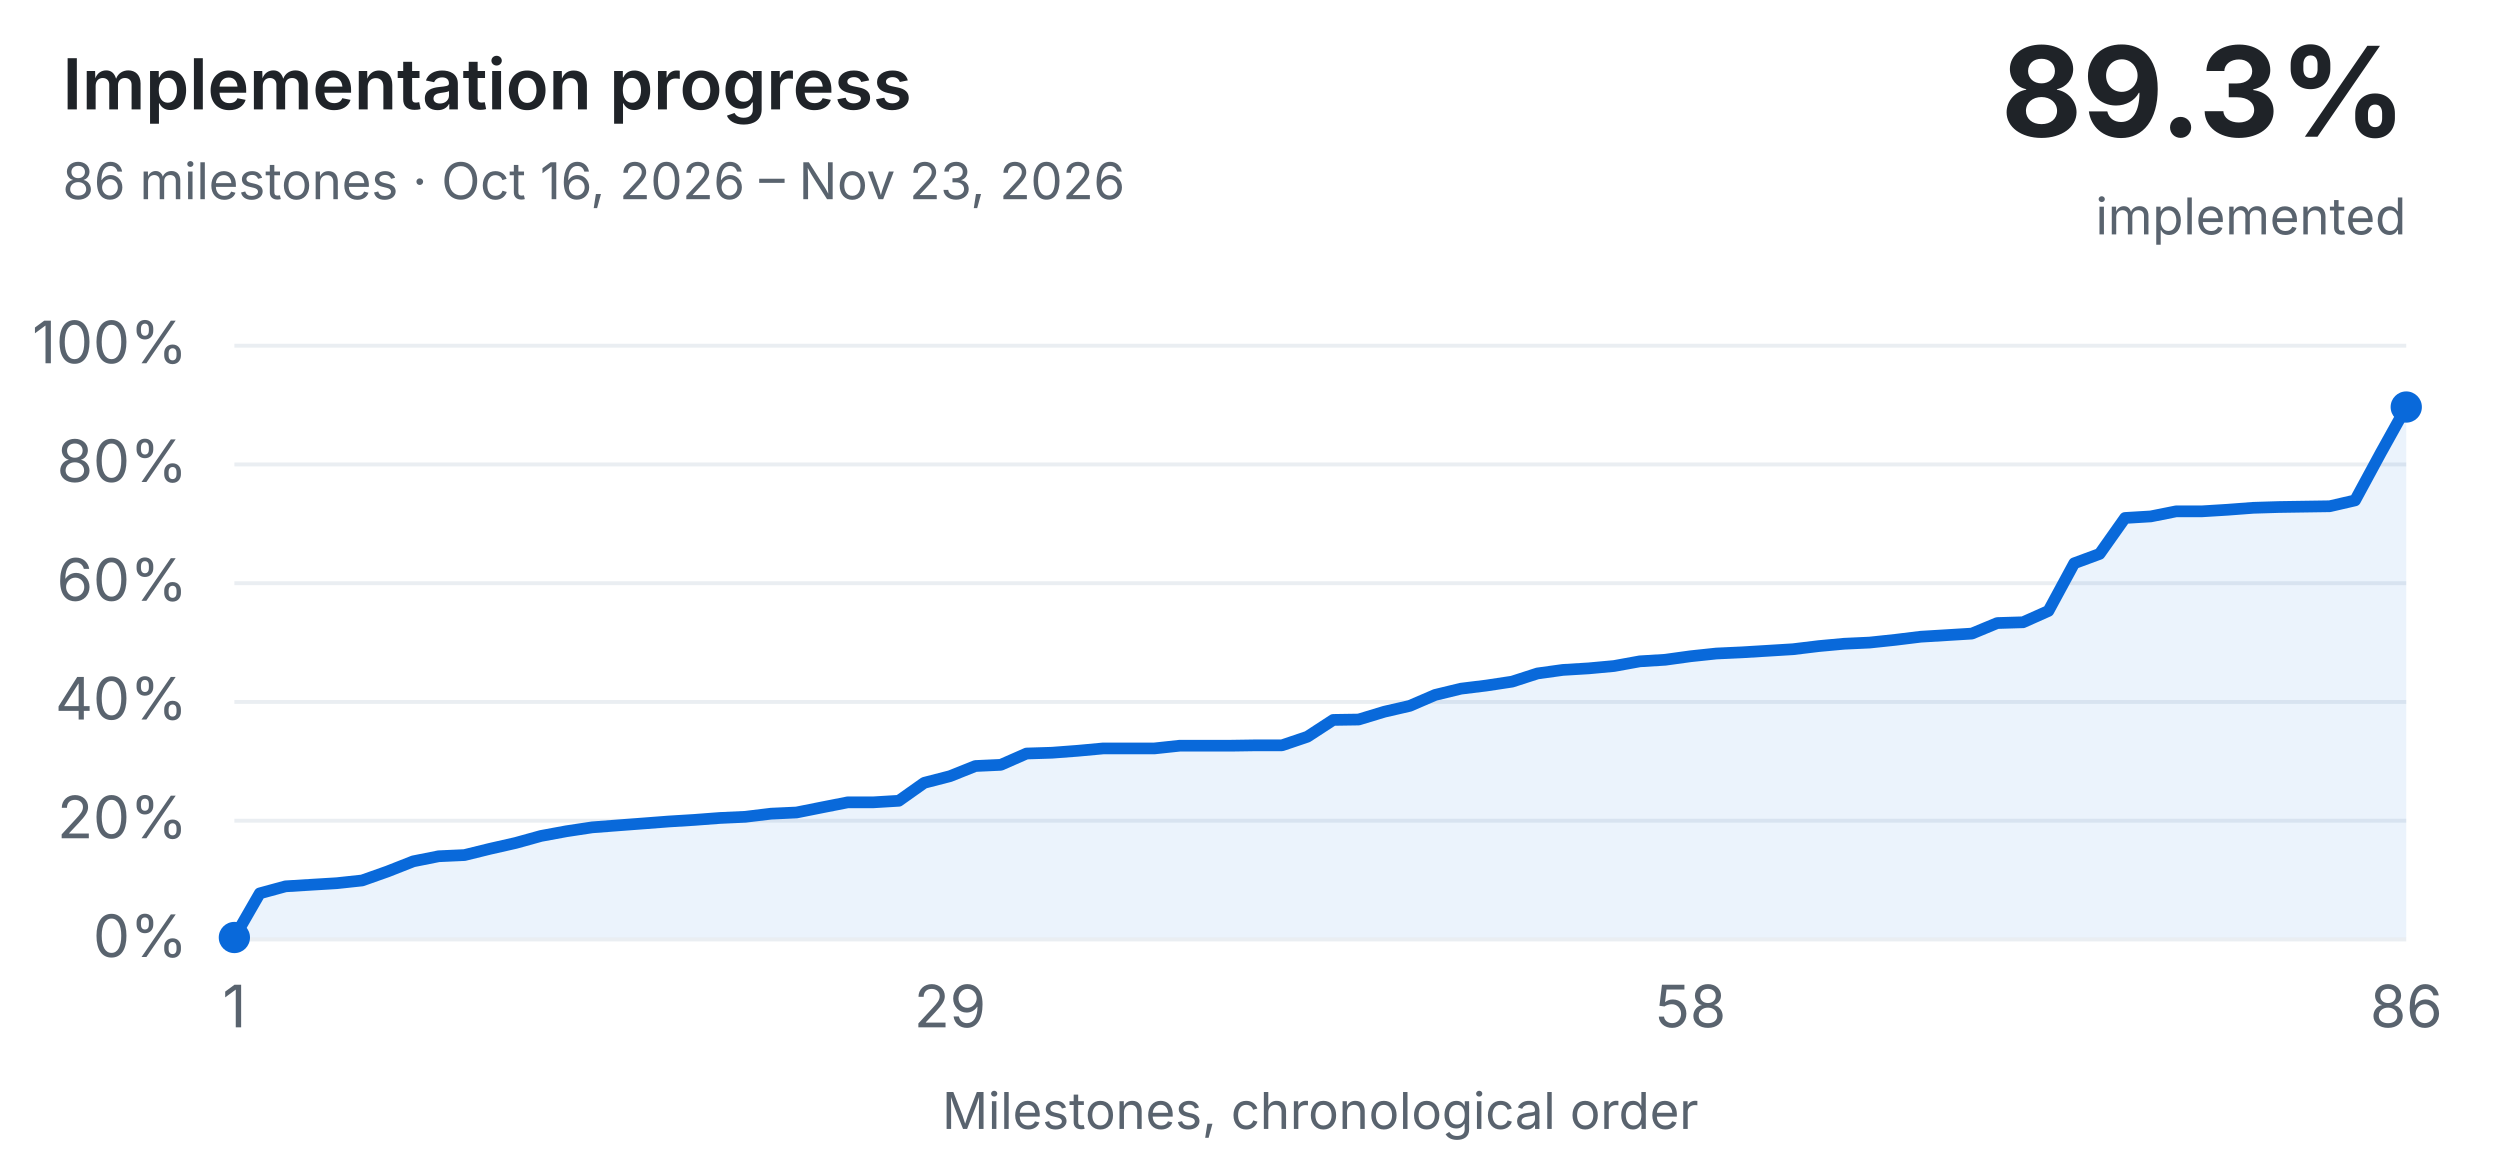
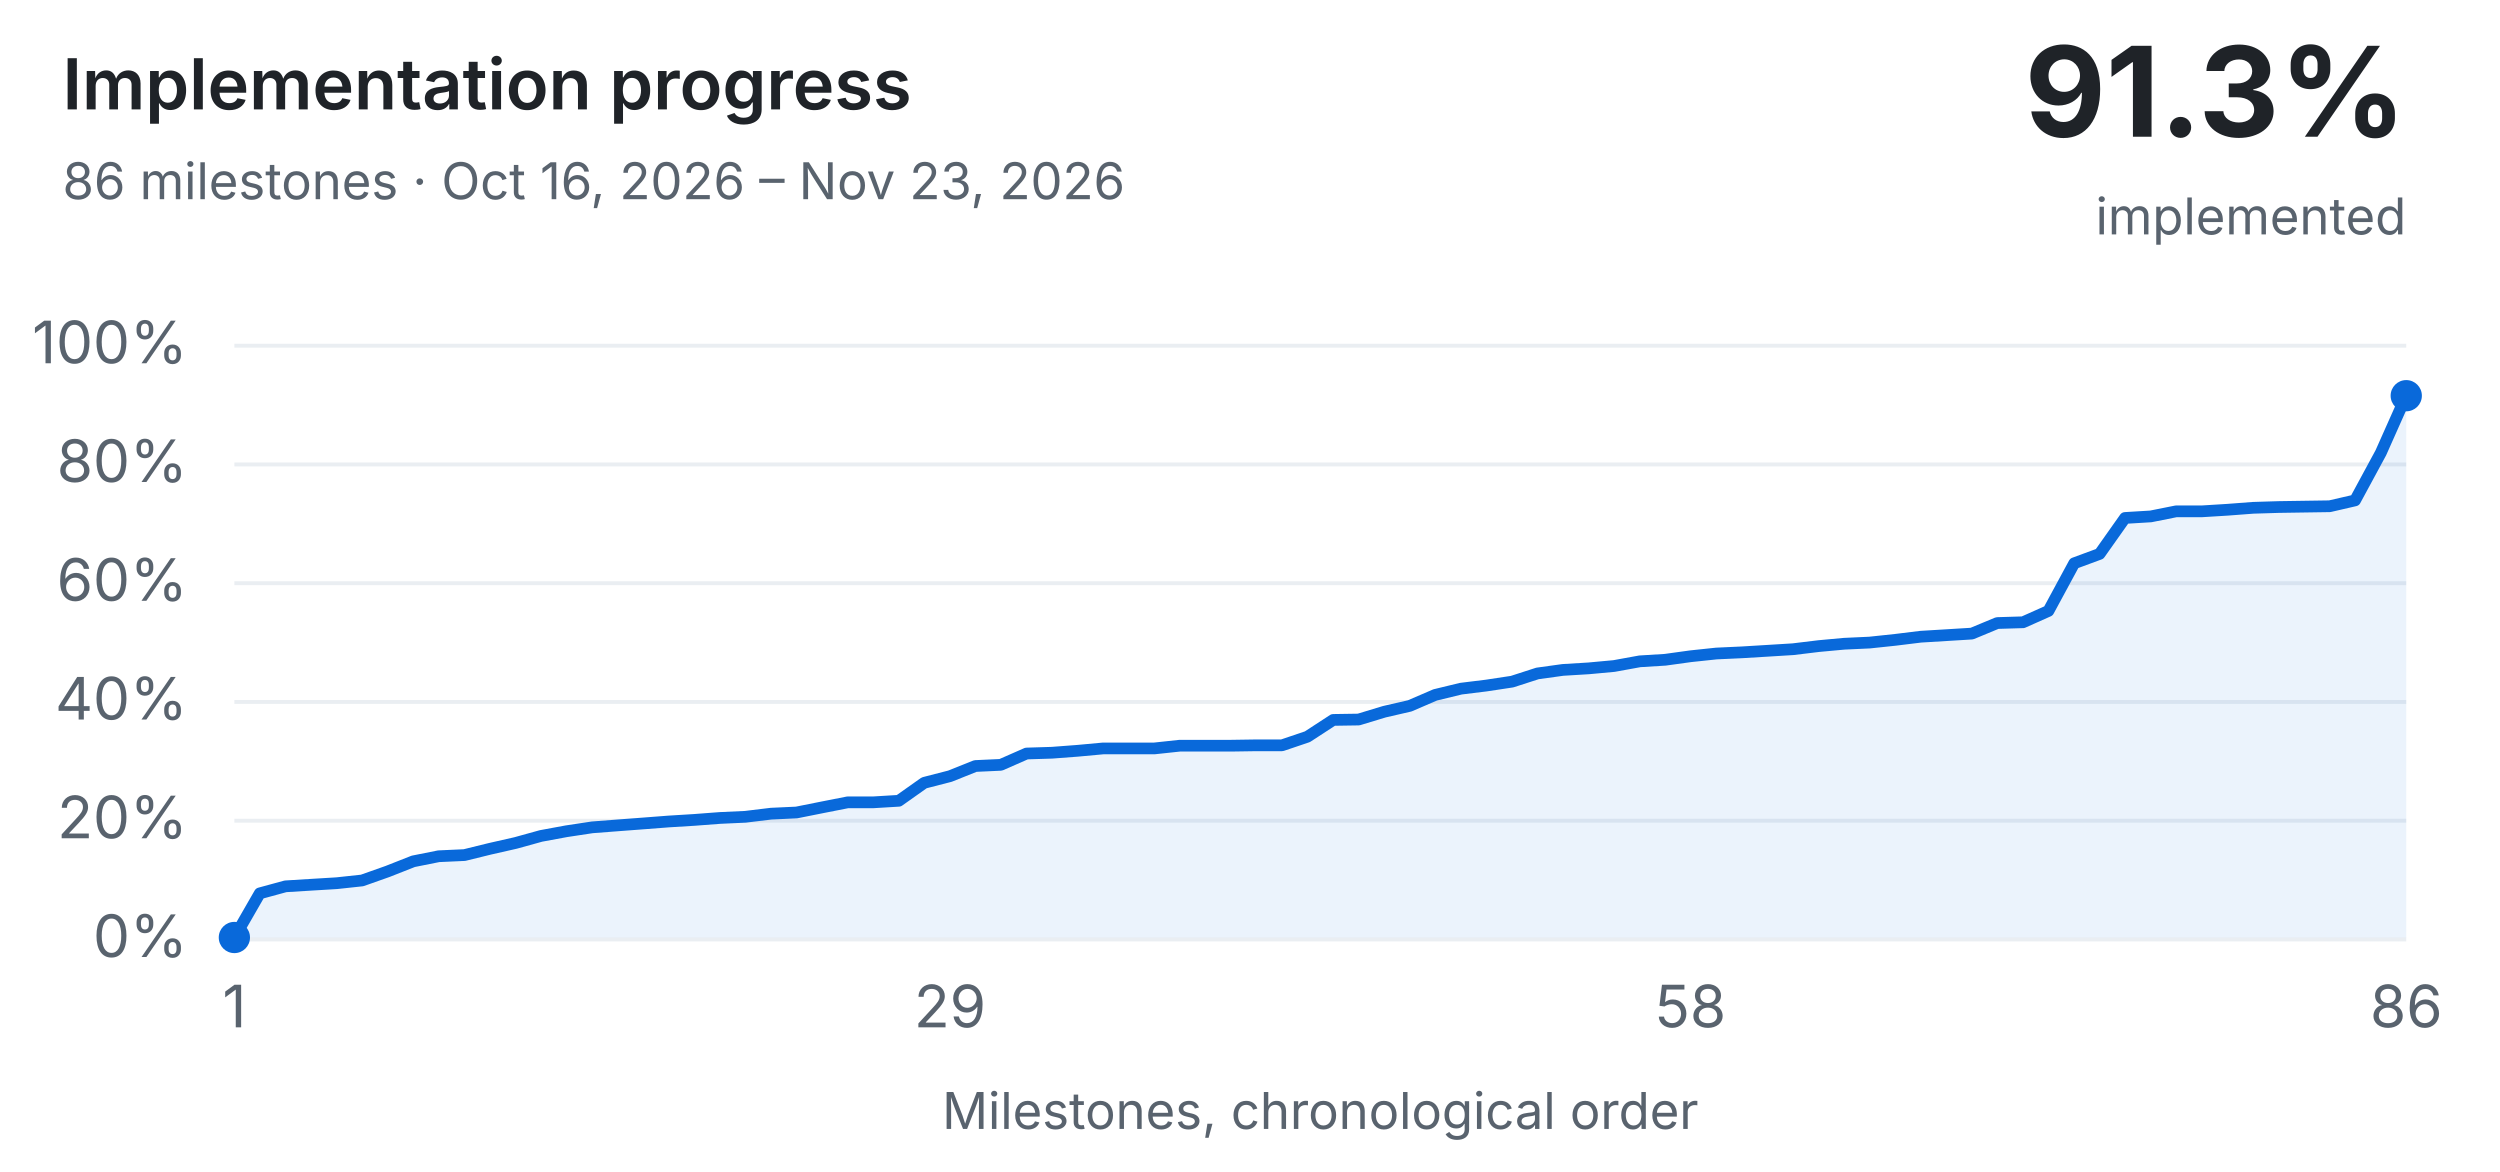
<svg xmlns="http://www.w3.org/2000/svg" width="640" height="300" viewBox="0 0 640 300" role="img" aria-labelledby="history-title history-description">
  <style>text{font:13px system-ui,-apple-system,Segoe UI,sans-serif;fill:#1f2328}.dim{fill:#59636e}.bg{fill:#eaeef2}.done{fill:#1a7f37}.part{fill:#d4a72c}.unchecked{fill:#0969da}@media (prefers-color-scheme:dark){text{fill:#e6edf3}.dim{fill:#9198a1}.bg{fill:#30363d}.done{fill:#3fb950}}</style>
  <style>
  .history-heading{font-size:18px;font-weight:600}
  .history-value{font-size:32px;font-weight:650}
  .history-axis{font-size:15px}
  .history-line{fill:none;stroke:#0969da;stroke-width:3;stroke-linecap:round;stroke-linejoin:round}
  .history-point,.history-area{fill:#0969da}
  .history-area{fill-opacity:.08}
  @media (prefers-color-scheme:dark){.history-line{stroke:#58a6ff}.history-point,.history-area{fill:#58a6ff}}
</style>
  <text class="history-heading" x="16" y="28">Implementation progress</text>
  <text class="dim" x="16" y="51">86 milestones · Oct 16, 2026 – Nov 23, 2026</text>
-   <text class="history-value" x="616" y="35" text-anchor="end">89.3%</text>
+   <text class="history-value" x="616" y="35" text-anchor="end">91.3%</text>
  <text class="dim" x="616" y="60" text-anchor="end">implemented</text>
  <rect class="bg" x="60" y="240.0" width="556" height="1" />
  <text class="dim history-axis" x="48" y="245.0" text-anchor="end">0%</text>
  <rect class="bg" x="60" y="209.6" width="556" height="1" />
  <text class="dim history-axis" x="48" y="214.6" text-anchor="end">20%</text>
  <rect class="bg" x="60" y="179.2" width="556" height="1" />
  <text class="dim history-axis" x="48" y="184.2" text-anchor="end">40%</text>
  <rect class="bg" x="60" y="148.8" width="556" height="1" />
  <text class="dim history-axis" x="48" y="153.8" text-anchor="end">60%</text>
  <rect class="bg" x="60" y="118.4" width="556" height="1" />
  <text class="dim history-axis" x="48" y="123.4" text-anchor="end">80%</text>
  <rect class="bg" x="60" y="88.0" width="556" height="1" />
  <text class="dim history-axis" x="48" y="93.0" text-anchor="end">100%</text>
-   <polygon class="history-area" points="60.0,240 60.0,240.0 66.5,228.7 73.1,226.9 79.6,226.5 86.2,226.1 92.7,225.4 99.2,223.1 105.8,220.5 112.3,219.2 118.9,218.9 125.4,217.3 132.0,215.8 138.5,214.0 145.0,212.8 151.6,211.8 158.1,211.3 164.7,210.8 171.2,210.3 177.7,209.9 184.3,209.4 190.8,209.1 197.4,208.3 203.9,208.0 210.4,206.7 217.0,205.4 223.5,205.4 230.1,205.0 236.6,200.4 243.2,198.7 249.7,196.1 256.2,195.8 262.8,192.9 269.3,192.7 275.9,192.2 282.4,191.6 288.9,191.6 295.5,191.6 302.0,190.9 308.6,190.9 315.1,190.9 321.6,190.8 328.2,190.8 334.7,188.6 341.3,184.3 347.8,184.2 354.4,182.2 360.9,180.7 367.4,177.9 374.0,176.3 380.5,175.5 387.1,174.5 393.6,172.4 400.1,171.5 406.7,171.1 413.2,170.5 419.8,169.3 426.3,168.9 432.8,168.0 439.4,167.3 445.9,167.0 452.5,166.6 459.0,166.2 465.6,165.4 472.1,164.8 478.6,164.5 485.2,163.8 491.7,163.0 498.3,162.6 504.8,162.2 511.3,159.5 517.9,159.3 524.4,156.4 531.0,144.2 537.5,141.8 544.0,132.6 550.6,132.2 557.1,130.9 563.7,130.9 570.2,130.5 576.8,130.0 583.3,129.8 589.8,129.7 596.4,129.6 602.9,128.1 609.5,115.9 616.0,104.2 616.0,240" />
-   <polyline class="history-line" points="60.0,240.0 66.5,228.7 73.1,226.9 79.6,226.5 86.2,226.1 92.7,225.4 99.2,223.1 105.8,220.5 112.3,219.2 118.9,218.9 125.4,217.3 132.0,215.8 138.5,214.0 145.0,212.8 151.6,211.8 158.1,211.3 164.7,210.8 171.2,210.3 177.7,209.9 184.3,209.4 190.8,209.1 197.4,208.3 203.9,208.0 210.4,206.7 217.0,205.4 223.5,205.4 230.1,205.0 236.6,200.4 243.2,198.7 249.7,196.1 256.2,195.8 262.8,192.9 269.3,192.7 275.9,192.2 282.4,191.6 288.9,191.6 295.5,191.6 302.0,190.9 308.6,190.9 315.1,190.9 321.6,190.8 328.2,190.8 334.7,188.6 341.3,184.3 347.8,184.2 354.4,182.2 360.9,180.7 367.4,177.9 374.0,176.3 380.5,175.5 387.1,174.5 393.6,172.4 400.1,171.5 406.7,171.1 413.2,170.5 419.8,169.3 426.3,168.9 432.8,168.0 439.4,167.3 445.9,167.0 452.5,166.6 459.0,166.2 465.6,165.4 472.1,164.8 478.6,164.5 485.2,163.8 491.7,163.0 498.3,162.6 504.8,162.2 511.3,159.5 517.9,159.3 524.4,156.4 531.0,144.2 537.5,141.8 544.0,132.6 550.6,132.2 557.1,130.9 563.7,130.9 570.2,130.5 576.8,130.0 583.3,129.8 589.8,129.7 596.4,129.6 602.9,128.1 609.5,115.9 616.0,104.2" />
+   <polygon class="history-area" points="60.0,240 60.0,240.0 66.5,228.7 73.1,226.9 79.6,226.5 86.2,226.1 92.7,225.4 99.2,223.1 105.8,220.5 112.3,219.2 118.9,218.9 125.4,217.3 132.0,215.8 138.5,214.0 145.0,212.8 151.6,211.8 158.1,211.3 164.7,210.8 171.2,210.3 177.7,209.9 184.3,209.4 190.8,209.1 197.4,208.3 203.9,208.0 210.4,206.7 217.0,205.4 223.5,205.4 230.1,205.0 236.6,200.4 243.2,198.7 249.7,196.1 256.2,195.8 262.8,192.9 269.3,192.7 275.9,192.2 282.4,191.6 288.9,191.6 295.5,191.6 302.0,190.9 308.6,190.9 315.1,190.9 321.6,190.8 328.2,190.8 334.7,188.6 341.3,184.3 347.8,184.2 354.4,182.2 360.9,180.7 367.4,177.9 374.0,176.3 380.5,175.5 387.1,174.5 393.6,172.4 400.1,171.5 406.7,171.1 413.2,170.5 419.8,169.3 426.3,168.9 432.8,168.0 439.4,167.3 445.9,167.0 452.5,166.6 459.0,166.2 465.6,165.4 472.1,164.8 478.6,164.5 485.2,163.8 491.7,163.0 498.3,162.6 504.8,162.2 511.3,159.5 517.9,159.3 524.4,156.4 531.0,144.2 537.5,141.8 544.0,132.6 550.6,132.2 557.1,130.9 563.7,130.9 570.2,130.5 576.8,130.0 583.3,129.8 589.8,129.7 596.4,129.6 602.9,128.1 609.5,115.9 616.0,101.3 616.0,240" />
+   <polyline class="history-line" points="60.0,240.0 66.5,228.7 73.1,226.9 79.6,226.5 86.2,226.1 92.7,225.4 99.2,223.1 105.8,220.5 112.3,219.2 118.9,218.9 125.4,217.3 132.0,215.8 138.5,214.0 145.0,212.8 151.6,211.8 158.1,211.3 164.7,210.8 171.2,210.3 177.7,209.9 184.3,209.4 190.8,209.1 197.4,208.3 203.9,208.0 210.4,206.7 217.0,205.4 223.5,205.4 230.1,205.0 236.6,200.4 243.2,198.7 249.7,196.1 256.2,195.8 262.8,192.9 269.3,192.7 275.9,192.2 282.4,191.6 288.9,191.6 295.5,191.6 302.0,190.9 308.6,190.9 315.1,190.9 321.6,190.8 328.2,190.8 334.7,188.6 341.3,184.3 347.8,184.2 354.4,182.2 360.9,180.7 367.4,177.9 374.0,176.3 380.5,175.5 387.1,174.5 393.6,172.4 400.1,171.5 406.7,171.1 413.2,170.5 419.8,169.3 426.3,168.9 432.8,168.0 439.4,167.3 445.9,167.0 452.5,166.6 459.0,166.2 465.6,165.4 472.1,164.8 478.6,164.5 485.2,163.8 491.7,163.0 498.3,162.6 504.8,162.2 511.3,159.5 517.9,159.3 524.4,156.4 531.0,144.2 537.5,141.8 544.0,132.6 550.6,132.2 557.1,130.9 563.7,130.9 570.2,130.5 576.8,130.0 583.3,129.8 589.8,129.7 596.4,129.6 602.9,128.1 609.5,115.9 616.0,101.3" />
  <circle class="history-point" cx="60.0" cy="240.0" r="4" />
  <circle fill="transparent" cx="66.5" cy="228.7" r="3" />
  <circle fill="transparent" cx="73.1" cy="226.9" r="3" />
  <circle fill="transparent" cx="79.6" cy="226.5" r="3" />
  <circle fill="transparent" cx="86.2" cy="226.1" r="3" />
  <circle fill="transparent" cx="92.7" cy="225.4" r="3" />
  <circle fill="transparent" cx="99.2" cy="223.1" r="3" />
  <circle fill="transparent" cx="105.8" cy="220.5" r="3" />
  <circle fill="transparent" cx="112.3" cy="219.2" r="3" />
  <circle fill="transparent" cx="118.9" cy="218.9" r="3" />
  <circle fill="transparent" cx="125.4" cy="217.3" r="3" />
  <circle fill="transparent" cx="132.0" cy="215.8" r="3" />
  <circle fill="transparent" cx="138.5" cy="214.0" r="3" />
  <circle fill="transparent" cx="145.0" cy="212.8" r="3" />
  <circle fill="transparent" cx="151.6" cy="211.8" r="3" />
  <circle fill="transparent" cx="158.1" cy="211.3" r="3" />
  <circle fill="transparent" cx="164.7" cy="210.8" r="3" />
  <circle fill="transparent" cx="171.2" cy="210.3" r="3" />
  <circle fill="transparent" cx="177.7" cy="209.9" r="3" />
  <circle fill="transparent" cx="184.3" cy="209.4" r="3" />
  <circle fill="transparent" cx="190.8" cy="209.1" r="3" />
  <circle fill="transparent" cx="197.4" cy="208.3" r="3" />
  <circle fill="transparent" cx="203.9" cy="208.0" r="3" />
  <circle fill="transparent" cx="210.4" cy="206.7" r="3" />
  <circle fill="transparent" cx="217.0" cy="205.4" r="3" />
  <circle fill="transparent" cx="223.5" cy="205.4" r="3" />
  <circle fill="transparent" cx="230.1" cy="205.0" r="3" />
  <circle fill="transparent" cx="236.6" cy="200.4" r="3" />
  <circle fill="transparent" cx="243.2" cy="198.7" r="3" />
  <circle fill="transparent" cx="249.7" cy="196.1" r="3" />
  <circle fill="transparent" cx="256.2" cy="195.8" r="3" />
  <circle fill="transparent" cx="262.8" cy="192.9" r="3" />
  <circle fill="transparent" cx="269.3" cy="192.7" r="3" />
  <circle fill="transparent" cx="275.9" cy="192.2" r="3" />
  <circle fill="transparent" cx="282.4" cy="191.6" r="3" />
  <circle fill="transparent" cx="288.9" cy="191.6" r="3" />
  <circle fill="transparent" cx="295.5" cy="191.6" r="3" />
  <circle fill="transparent" cx="302.0" cy="190.9" r="3" />
  <circle fill="transparent" cx="308.6" cy="190.9" r="3" />
  <circle fill="transparent" cx="315.1" cy="190.9" r="3" />
  <circle fill="transparent" cx="321.6" cy="190.8" r="3" />
  <circle fill="transparent" cx="328.2" cy="190.8" r="3" />
  <circle fill="transparent" cx="334.7" cy="188.6" r="3" />
  <circle fill="transparent" cx="341.3" cy="184.3" r="3" />
  <circle fill="transparent" cx="347.8" cy="184.2" r="3" />
  <circle fill="transparent" cx="354.4" cy="182.2" r="3" />
  <circle fill="transparent" cx="360.9" cy="180.7" r="3" />
  <circle fill="transparent" cx="367.4" cy="177.9" r="3" />
  <circle fill="transparent" cx="374.0" cy="176.3" r="3" />
  <circle fill="transparent" cx="380.5" cy="175.5" r="3" />
  <circle fill="transparent" cx="387.1" cy="174.5" r="3" />
  <circle fill="transparent" cx="393.6" cy="172.4" r="3" />
  <circle fill="transparent" cx="400.1" cy="171.5" r="3" />
  <circle fill="transparent" cx="406.7" cy="171.1" r="3" />
  <circle fill="transparent" cx="413.2" cy="170.5" r="3" />
  <circle fill="transparent" cx="419.8" cy="169.3" r="3" />
  <circle fill="transparent" cx="426.3" cy="168.9" r="3" />
  <circle fill="transparent" cx="432.8" cy="168.0" r="3" />
  <circle fill="transparent" cx="439.4" cy="167.3" r="3" />
  <circle fill="transparent" cx="445.9" cy="167.0" r="3" />
  <circle fill="transparent" cx="452.5" cy="166.6" r="3" />
  <circle fill="transparent" cx="459.0" cy="166.2" r="3" />
  <circle fill="transparent" cx="465.6" cy="165.4" r="3" />
  <circle fill="transparent" cx="472.1" cy="164.8" r="3" />
  <circle fill="transparent" cx="478.6" cy="164.5" r="3" />
  <circle fill="transparent" cx="485.2" cy="163.8" r="3" />
  <circle fill="transparent" cx="491.7" cy="163.0" r="3" />
  <circle fill="transparent" cx="498.3" cy="162.6" r="3" />
  <circle fill="transparent" cx="504.8" cy="162.2" r="3" />
  <circle fill="transparent" cx="511.3" cy="159.5" r="3" />
  <circle fill="transparent" cx="517.9" cy="159.3" r="3" />
  <circle fill="transparent" cx="524.4" cy="156.4" r="3" />
  <circle fill="transparent" cx="531.0" cy="144.2" r="3" />
  <circle fill="transparent" cx="537.5" cy="141.8" r="3" />
  <circle fill="transparent" cx="544.0" cy="132.6" r="3" />
  <circle fill="transparent" cx="550.6" cy="132.2" r="3" />
  <circle fill="transparent" cx="557.1" cy="130.9" r="3" />
  <circle fill="transparent" cx="563.7" cy="130.9" r="3" />
  <circle fill="transparent" cx="570.2" cy="130.5" r="3" />
  <circle fill="transparent" cx="576.8" cy="130.0" r="3" />
  <circle fill="transparent" cx="583.3" cy="129.8" r="3" />
  <circle fill="transparent" cx="589.8" cy="129.7" r="3" />
  <circle fill="transparent" cx="596.4" cy="129.6" r="3" />
  <circle fill="transparent" cx="602.9" cy="128.1" r="3" />
  <circle fill="transparent" cx="609.5" cy="115.9" r="3" />
-   <circle class="history-point" cx="616.0" cy="104.2" r="4" />
+   <circle class="history-point" cx="616.0" cy="101.3" r="4" />
  <text class="dim history-axis" x="60.0" y="263" text-anchor="middle">1</text>
  <text class="dim history-axis" x="243.2" y="263" text-anchor="middle">29</text>
  <text class="dim history-axis" x="432.8" y="263" text-anchor="middle">58</text>
  <text class="dim history-axis" x="616.0" y="263" text-anchor="middle">86</text>
  <text class="dim" x="338" y="289" text-anchor="middle">Milestones, chronological order</text>
</svg>
